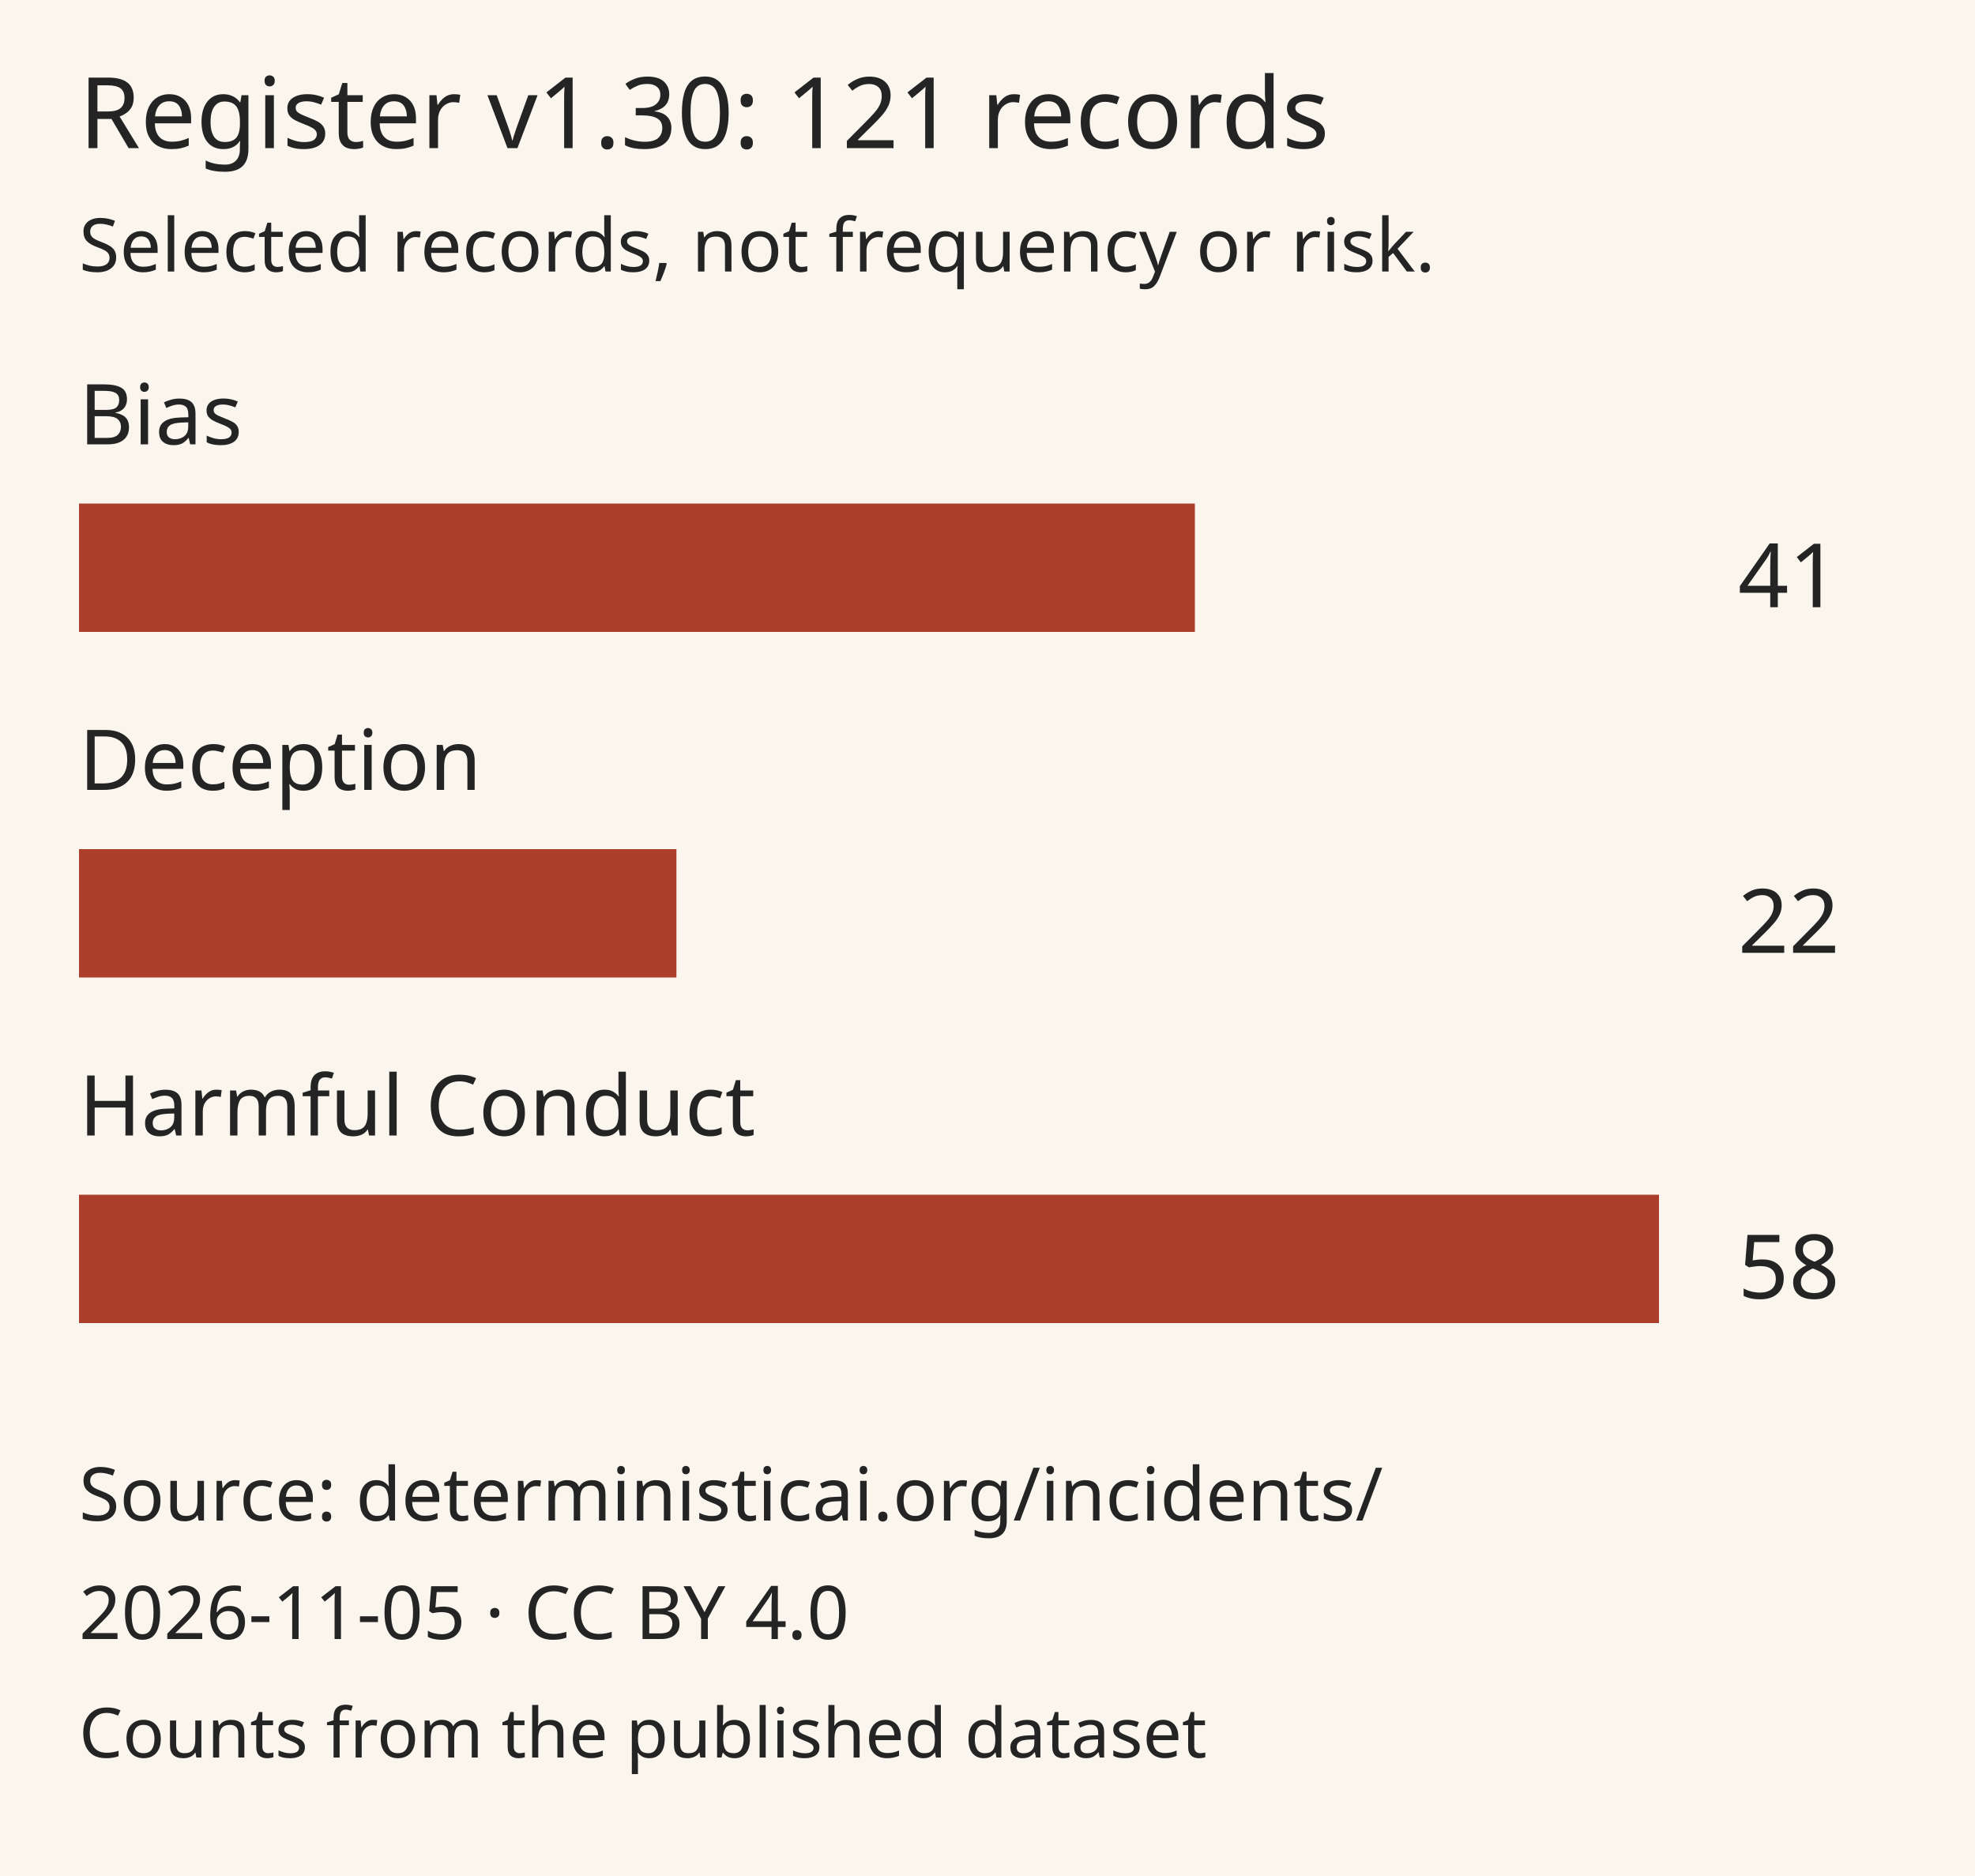
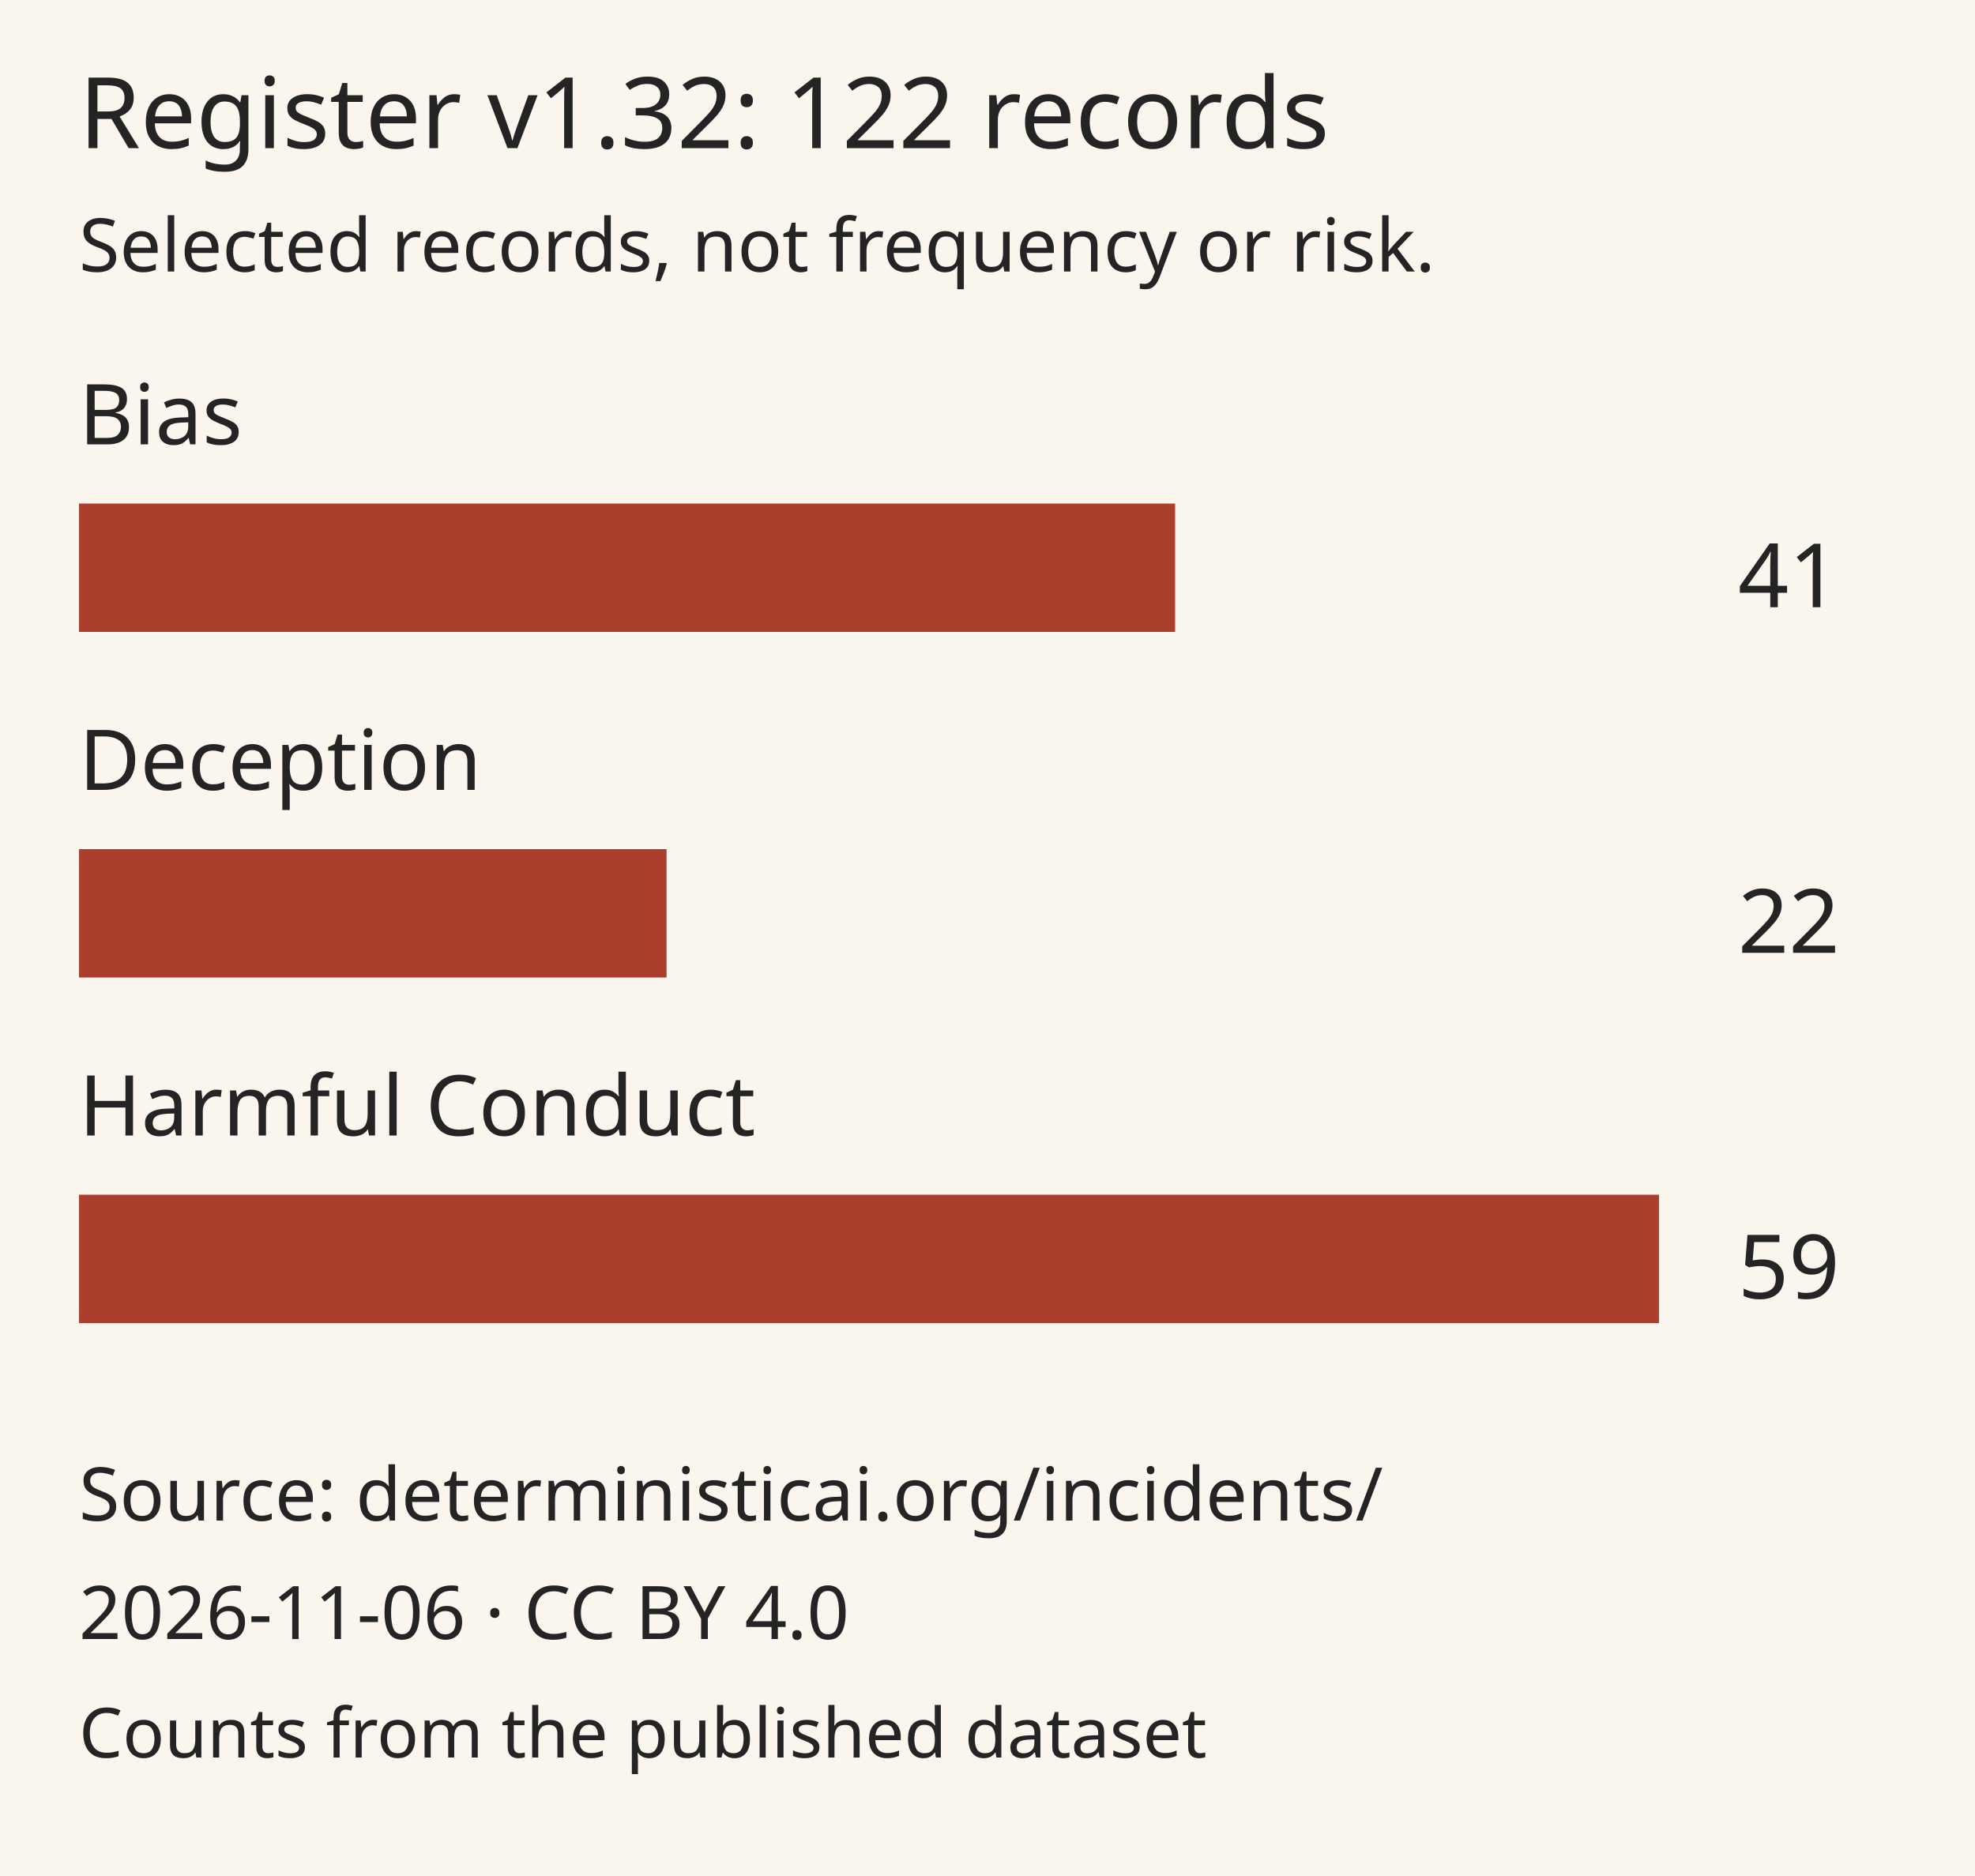
<svg xmlns="http://www.w3.org/2000/svg" viewBox="0 0 400 380">
  <rect width="400" height="380" fill="#faf5ed" />
  <g font-family="sans-serif" fill="#242424">
-     <text x="16" y="30" font-size="20">Register v1.30: 121 records</text>
+     <text x="16" y="30" font-size="20">Register v1.32: 122 records</text>
    <text x="16" y="55" font-size="15">Selected records, not frequency or risk.</text>
    <text x="16" y="90" font-size="17">Bias</text>
-     <rect x="16" y="102" width="226" height="26" fill="#ab3f2b" />
+     <rect x="16" y="102" width="222" height="26" fill="#ab3f2b" />
    <text x="352" y="123" font-size="18">41</text>
    <text x="16" y="160" font-size="17">Deception</text>
-     <rect x="16" y="172" width="121" height="26" fill="#ab3f2b" />
+     <rect x="16" y="172" width="119" height="26" fill="#ab3f2b" />
    <text x="352" y="193" font-size="18">22</text>
    <text x="16" y="230" font-size="17">Harmful Conduct</text>
    <rect x="16" y="242" width="320" height="26" fill="#ab3f2b" />
-     <text x="352" y="263" font-size="18">58</text>
+     <text x="352" y="263" font-size="18">59</text>
    <text x="16" y="308" font-size="15">Source: deterministicai.org/incidents/</text>
-     <text x="16" y="332" font-size="15">2026-11-05 · CC BY 4.0</text>
+     <text x="16" y="332" font-size="15">2026-11-06 · CC BY 4.0</text>
    <text x="16" y="356" font-size="14">Counts from the published dataset</text>
  </g>
</svg>
